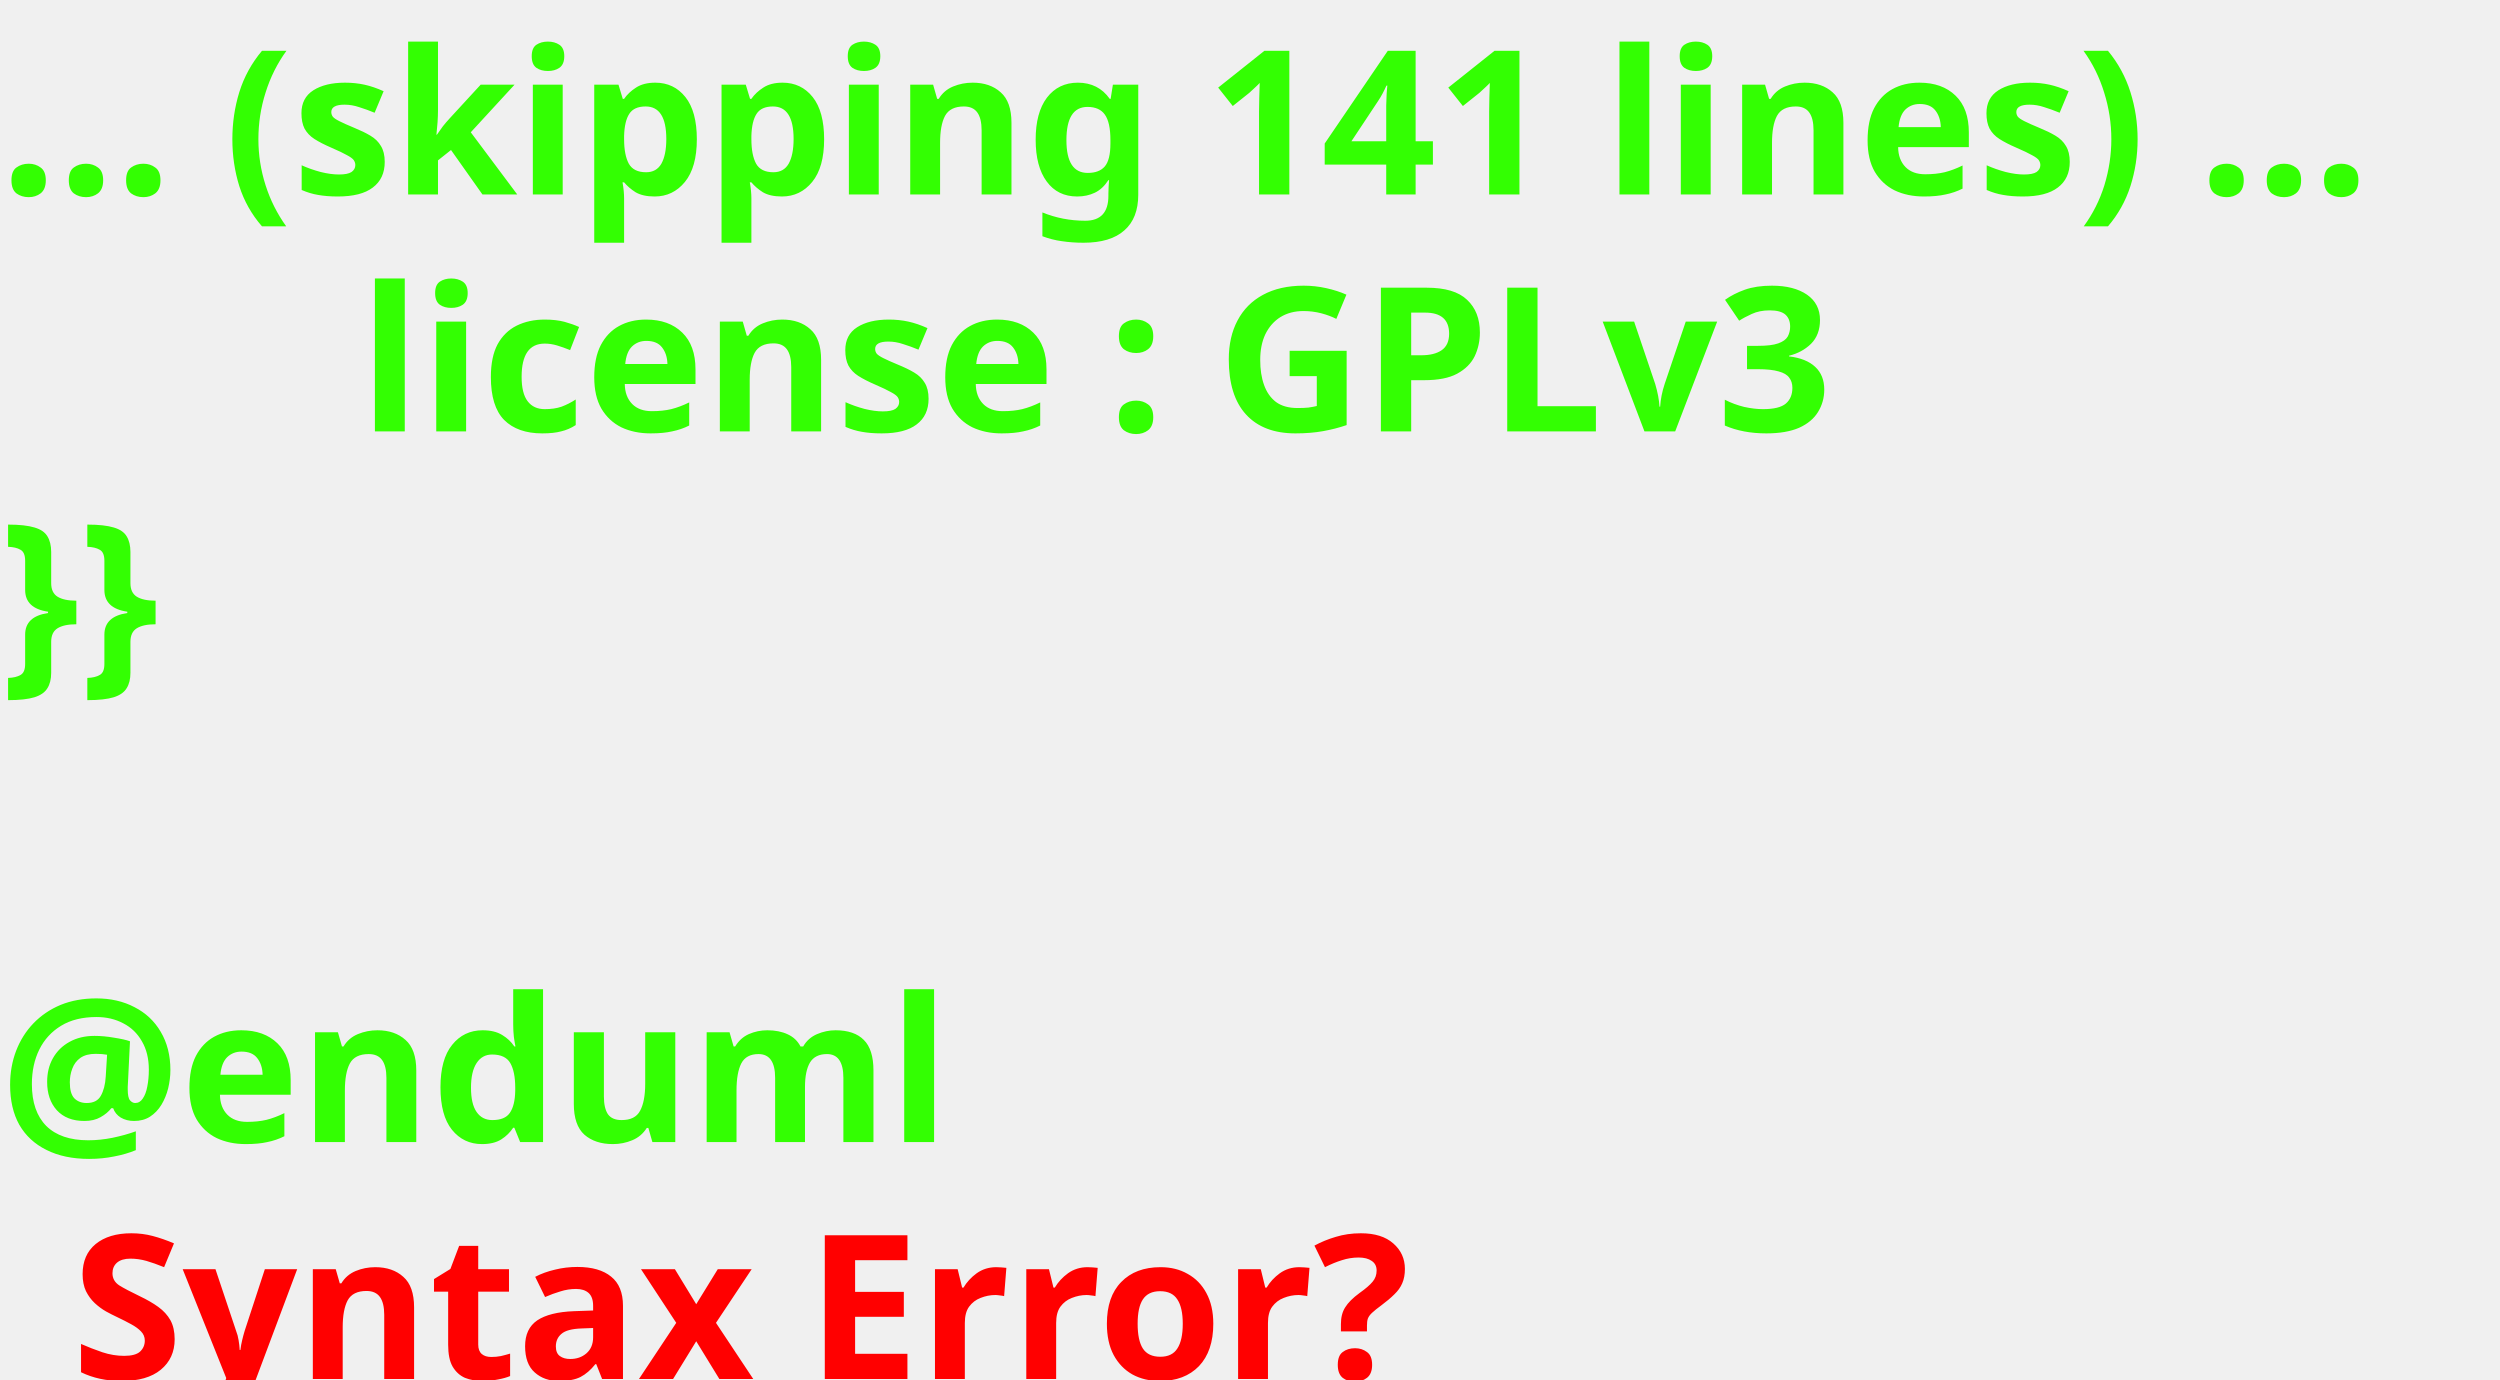
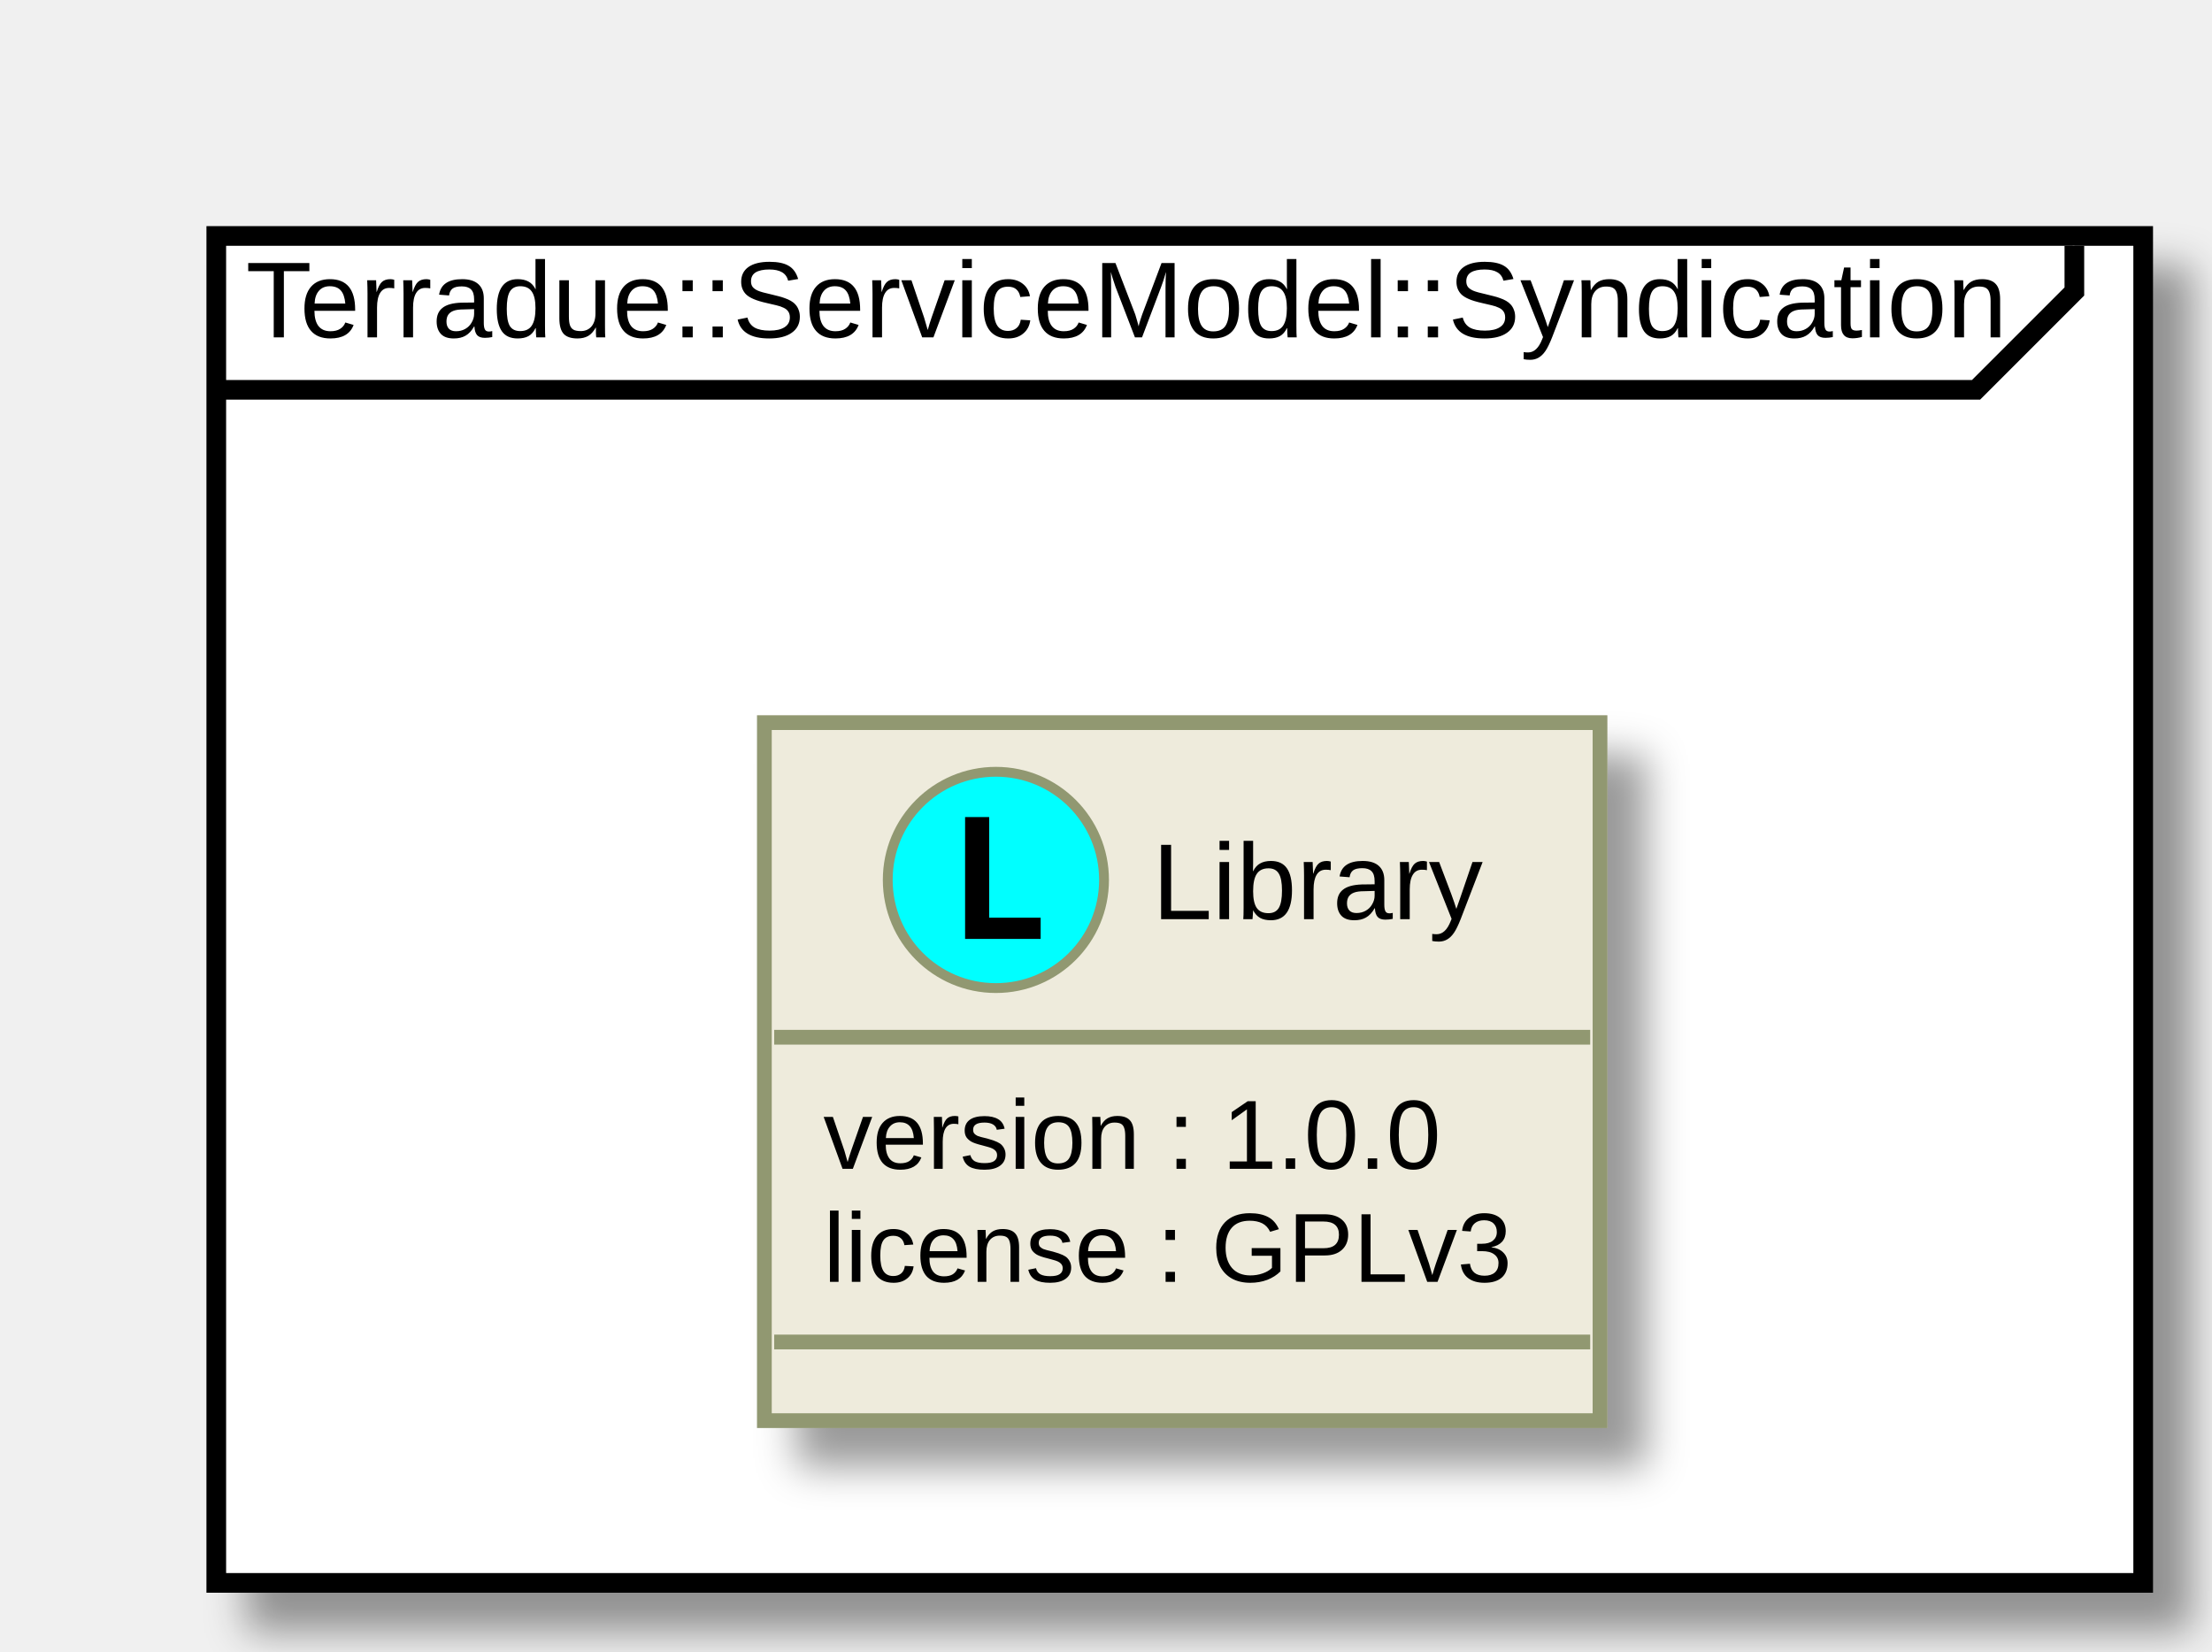
- <svg xmlns="http://www.w3.org/2000/svg" height="96pt" style="width:174px;height:96px;background:#000000;" version="1.1" viewBox="0 0 174 96" width="174pt">
-   <defs />
+ <svg xmlns="http://www.w3.org/2000/svg" xmlns:xlink="http://www.w3.org/1999/xlink" height="168pt" style="width:225px;height:168px;" version="1.1" viewBox="0 0 225 168" width="225pt">
+   <defs>
+     <filter height="300%" id="f1" width="300%" x="-1" y="-1">
+       <feGaussianBlur result="blurOut" stdDeviation="2.0" />
+       <feColorMatrix in="blurOut" result="blurOut2" type="matrix" values="0 0 0 0 0 0 0 0 0 0 0 0 0 0 0 0 0 0 .4 0" />
+       <feOffset dx="4.0" dy="4.0" in="blurOut2" result="blurOut3" />
+       <feBlend in="SourceGraphic" in2="blurOut3" mode="normal" />
+     </filter>
+   </defs>
  <g>
-     <text fill="#33FF02" font-family="sans-serif" font-size="14" font-weight="bold" lengthAdjust="spacingAndGlyphs" textLength="173" x="0" y="13.535">... (skipping 141 lines) ...</text>
-     <text fill="#33FF02" font-family="sans-serif" font-size="14" font-weight="bold" lengthAdjust="spacingAndGlyphs" textLength="107" x="25" y="30.023">license : GPLv3</text>
-     <text fill="#33FF02" font-family="sans-serif" font-size="14" font-weight="bold" lengthAdjust="spacingAndGlyphs" textLength="10" x="0" y="46.512">}}</text>
-     <text fill="#33FF02" font-family="sans-serif" font-size="14" font-weight="bold" lengthAdjust="spacingAndGlyphs" textLength="0" x="5" y="63" />
-     <text fill="#33FF02" font-family="sans-serif" font-size="14" font-weight="bold" lengthAdjust="spacingAndGlyphs" textLength="66" x="0" y="79.488">@enduml</text>
-     <text fill="#33FF02" font-family="sans-serif" font-size="14" font-weight="bold" lengthAdjust="spacingAndGlyphs" textLength="0" x="5" y="95.977" />
-     <text fill="#FF0000" font-family="sans-serif" font-size="14" font-weight="bold" lengthAdjust="spacingAndGlyphs" textLength="94" x="5" y="95.977">Syntax Error?</text>
+     <rect fill="#FFFFFF" filter="url(#f1)" height="137" style="stroke: #000000; stroke-width: 2.0;" width="196" x="22" y="24" />
+     <path d="M211,25 L211,29.649 L201,39.649 L22,39.649 " fill="#FFFFFF" style="stroke: #000000; stroke-width: 2.0;" />
+     <text fill="#000000" font-family="Arial" font-size="11" lengthAdjust="spacingAndGlyphs" textLength="179" x="25" y="34.318">Terradue::ServiceModel::Syndication</text>
+     <a target="_top" xlink:href="../technology/packages/namespace_terradue_1_1_service_model_1_1_syndication.html" xlink:title="../technology/packages/namespace_terradue_1_1_service_model_1_1_syndication.html">
+       <rect fill="#EEEBDC" filter="url(#f1)" height="70.998" style="stroke: #919871; stroke-width: 1.5;" width="85" x="77.75" y="73.5" />
+       <ellipse cx="101.3" cy="89.5" fill="#00FFFF" rx="11" ry="11" style="stroke: #919871; stroke-width: 1.0;" />
+       <path d="M98.168,95.5 L98.168,83.107 L100.616,83.107 L100.616,93.342 L105.854,93.342 L105.854,95.5 Z " />
+       <text fill="#000000" font-family="Arial" font-size="11" lengthAdjust="spacingAndGlyphs" textLength="34" x="117.2" y="93.493">Library</text>
+       <line style="stroke: #919871; stroke-width: 1.5;" x1="78.75" x2="161.75" y1="105.5" y2="105.5" />
+       <text fill="#000000" font-family="Arial" font-size="10" lengthAdjust="spacingAndGlyphs" textLength="66" x="83.75" y="118.88">version : 1.0.0</text>
+       <text fill="#000000" font-family="Arial" font-size="10" lengthAdjust="spacingAndGlyphs" textLength="73" x="83.75" y="130.379">license : GPLv3</text>
+       <line style="stroke: #919871; stroke-width: 1.5;" x1="78.75" x2="161.75" y1="136.498" y2="136.498" />
+     </a>
  </g>
</svg>
